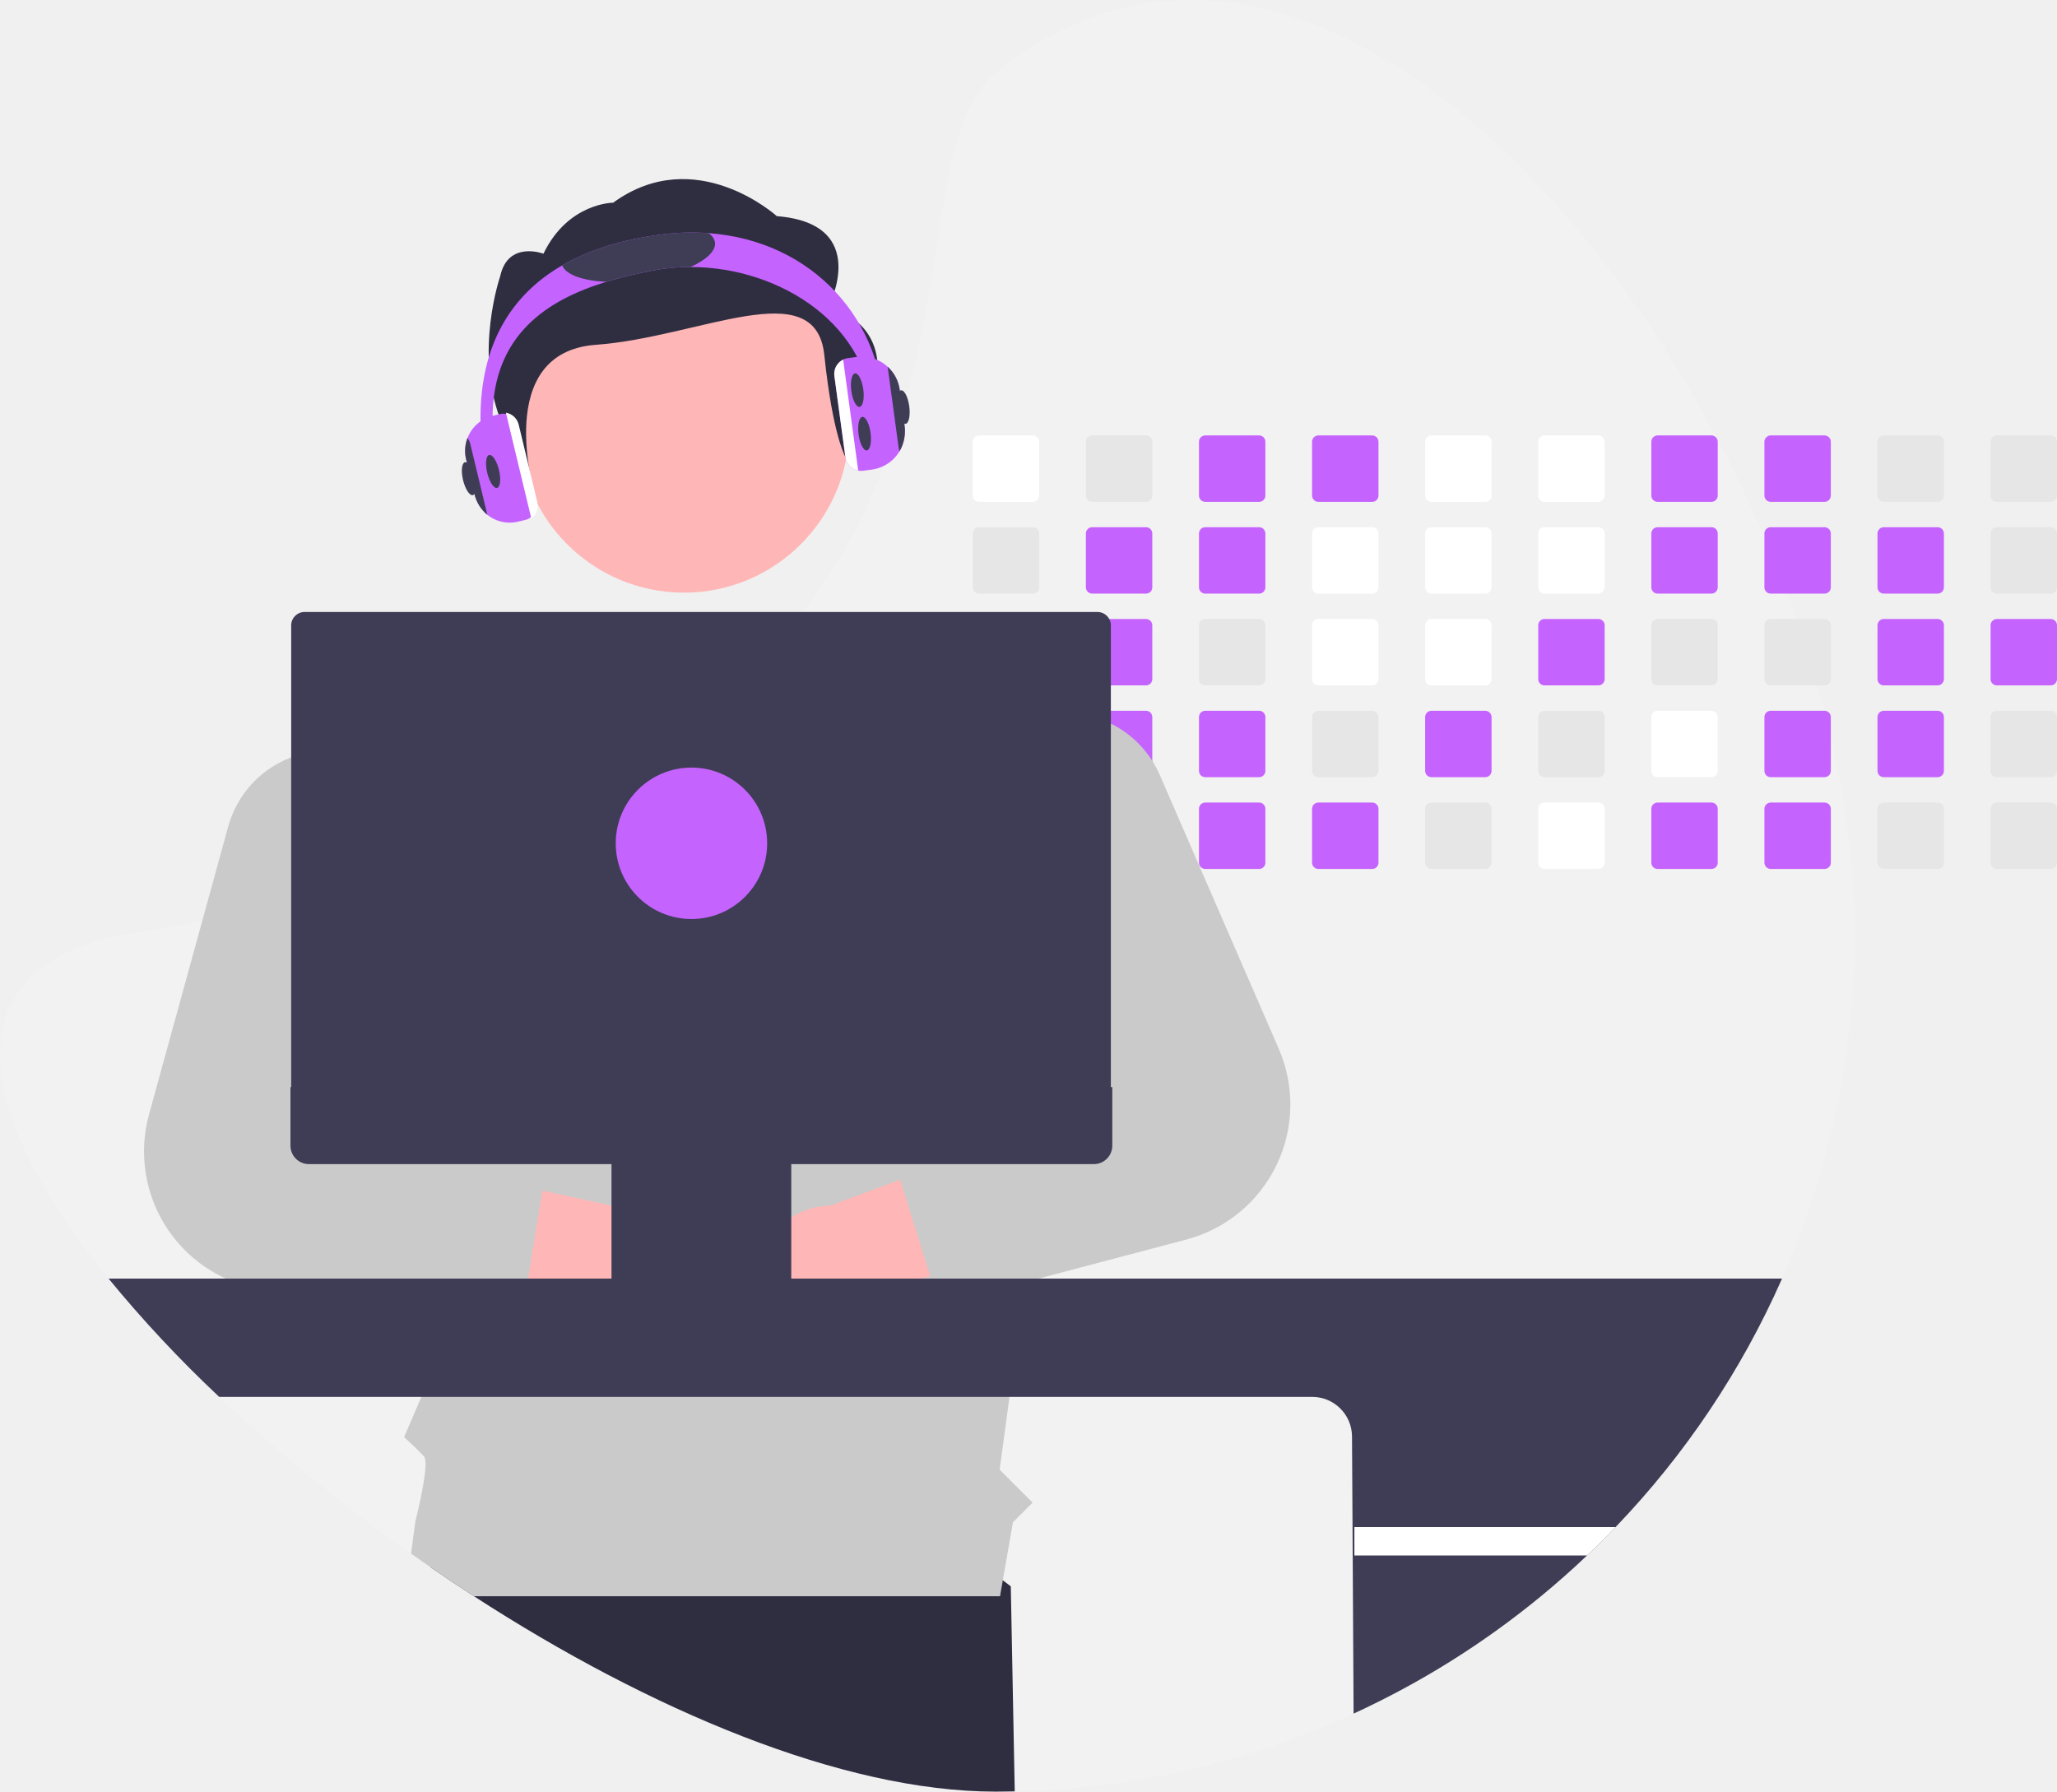
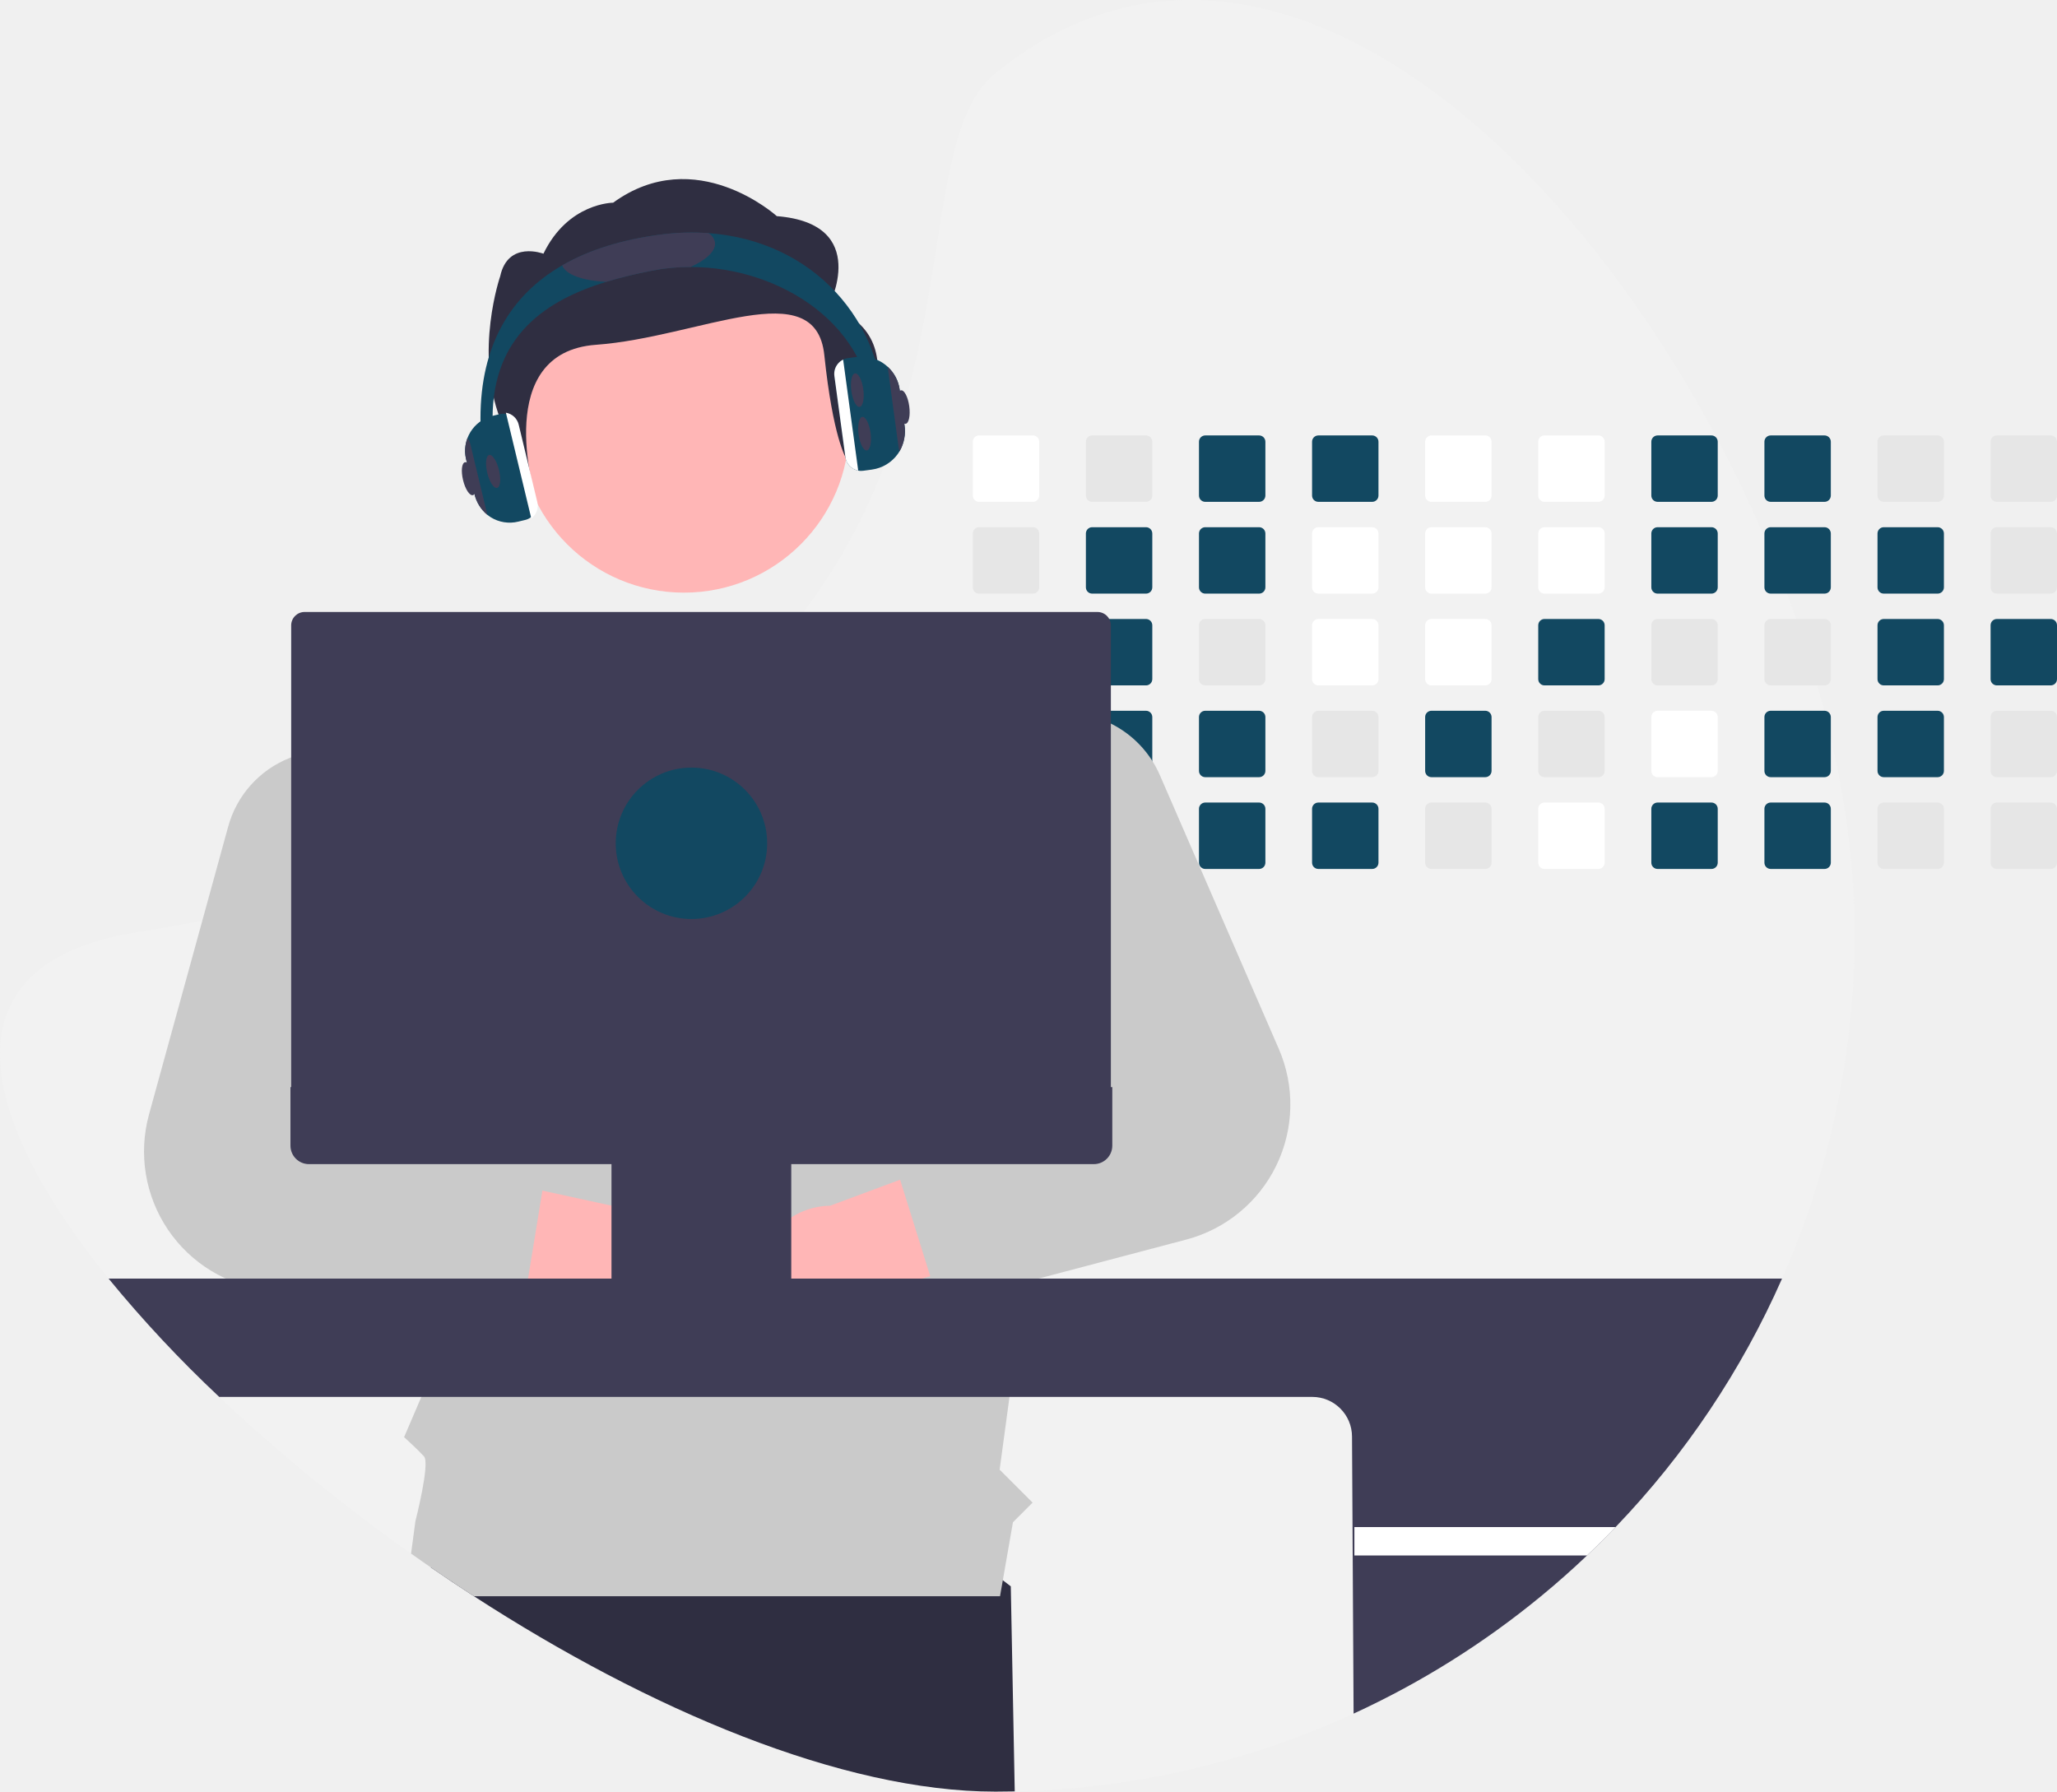
<svg xmlns="http://www.w3.org/2000/svg" id="f1b25b43-9e03-45b3-af71-047f5bd7d8f3" data-name="Layer 1" width="850.538" height="740.83" viewBox="0 0 850.538 740.83">
  <path d="M941.609,465.125a354.21,354.21,0,0,1-98.85,245.9q-5.745,6.015-11.8,11.74-9.225,8.775-19.07,16.87a353.934,353.934,0,0,1-217.58,80.69q-3.975.09-7.98.09c-63.43,0-143.21-33.88-215.61-80.78q-8.985-5.82-17.81-11.91-4.125-2.82-8.21-5.72a730.43,730.43,0,0,1-79.32-64.8,514.116,514.116,0,0,1-45.75-48.92c-55.63-68.62-67.9-130.45,11.41-143.16q14.085-2.25,27.34-4.81,19.2-3.69,36.75-7.97,23.64-5.745,44.42-12.46,6.99-2.25,13.66-4.59c65.74-23.09,109.74-53.2,139.69-85.87q7.62-8.295,14.05-16.79a236.055,236.055,0,0,0,17.83-27.12,254.898,254.898,0,0,0,18.41-41.05l.27-.78c23.83-68.74,16.58-132.5,42.87-153.84,112.38-91.23,252.29,38.69,317.96,191.9q4.965,11.58,9.34,23.3,1.965,5.235,3.79,10.49,4.8,13.695,8.71,27.46,1.5,5.25,2.86,10.49c.97,3.77,1.9,7.53,2.76,11.29C938.139,412.305,941.609,439.455,941.609,465.125Z" transform="translate(-174.731 -79.58524)" fill="#f2f2f2" />
  <path d="M594.309,820.325q-3.975.09-7.98.09c-63.43,0-143.21-33.88-215.61-80.78q-8.985-5.82-17.81-11.91l5.16-31.4,156.21-20.74,78.4,59.95Z" transform="translate(-174.731 -79.58524)" fill="#2f2e41" />
  <path d="M601.829,259.635h-22.26a2.601,2.601,0,0,0-2.6,2.6v22.27a2.593,2.593,0,0,0,2.6,2.59h22.26a2.599,2.599,0,0,0,2.6-2.59v-22.27A2.608,2.608,0,0,0,601.829,259.635Z" transform="translate(-174.731 -79.58524)" fill="#fff" />
  <path d="M601.829,297.585h-22.26a2.601,2.601,0,0,0-2.6,2.6v22.27a2.593,2.593,0,0,0,2.6,2.59h22.26a2.599,2.599,0,0,0,2.6-2.59v-22.27A2.608,2.608,0,0,0,601.829,297.585Z" transform="translate(-174.731 -79.58524)" fill="#e6e6e6" />
  <path d="M601.829,335.535h-22.26a2.601,2.601,0,0,0-2.6,2.6v22.26a2.595,2.595,0,0,0,2.6,2.6h22.26a2.601,2.601,0,0,0,2.6-2.6v-22.26A2.608,2.608,0,0,0,601.829,335.535Z" transform="translate(-174.731 -79.58524)" fill="#e6e6e6" />
  <path d="M604.389,375.625a2.617,2.617,0,0,0-2.56-2.14h-22.26a2.601,2.601,0,0,0-2.6,2.6v22.26a2.595,2.595,0,0,0,2.6,2.6h22.26a2.601,2.601,0,0,0,2.6-2.6v-22.26A2.313,2.313,0,0,0,604.389,375.625Z" transform="translate(-174.731 -79.58524)" fill="#e6e6e6" />
  <path d="M602.839,411.635a2.634,2.634,0,0,0-1.01-.2h-22.26a2.595,2.595,0,0,0-2.6,2.6v22.26a2.588,2.588,0,0,0,2.6,2.6h22.26a2.601,2.601,0,0,0,2.6-2.6v-22.26A2.616,2.616,0,0,0,602.839,411.635Z" transform="translate(-174.731 -79.58524)" fill="#e6e6e6" />
  <path d="M648.589,259.635h-22.26a2.601,2.601,0,0,0-2.6,2.6v22.27a2.593,2.593,0,0,0,2.6,2.59h22.26a2.599,2.599,0,0,0,2.6-2.59v-22.27A2.608,2.608,0,0,0,648.589,259.635Z" transform="translate(-174.731 -79.58524)" fill="#e6e6e6" />
-   <path d="M648.589,297.585h-22.26a2.601,2.601,0,0,0-2.6,2.6v22.27a2.593,2.593,0,0,0,2.6,2.59h22.26a2.599,2.599,0,0,0,2.6-2.59v-22.27A2.608,2.608,0,0,0,648.589,297.585Z" transform="translate(-174.731 -79.58524)" fill="#c563ff" />
-   <path d="M648.589,335.535h-22.26a2.601,2.601,0,0,0-2.6,2.6v22.26a2.595,2.595,0,0,0,2.6,2.6h22.26a2.601,2.601,0,0,0,2.6-2.6v-22.26A2.608,2.608,0,0,0,648.589,335.535Z" transform="translate(-174.731 -79.58524)" fill="#c563ff" />
-   <path d="M648.589,373.485h-22.26a2.593,2.593,0,0,0-2.46,1.78,2.478,2.478,0,0,0-.14.82v22.26a2.595,2.595,0,0,0,2.6,2.6h22.26a2.601,2.601,0,0,0,2.6-2.6v-22.26A2.608,2.608,0,0,0,648.589,373.485Z" transform="translate(-174.731 -79.58524)" fill="#c563ff" />
+   <path d="M648.589,297.585h-22.26a2.601,2.601,0,0,0-2.6,2.6v22.27a2.593,2.593,0,0,0,2.6,2.59h22.26a2.599,2.599,0,0,0,2.6-2.59v-22.27A2.608,2.608,0,0,0,648.589,297.585Z" transform="translate(-174.731 -79.58524)" fill="#124861" />
+   <path d="M648.589,335.535h-22.26a2.601,2.601,0,0,0-2.6,2.6v22.26a2.595,2.595,0,0,0,2.6,2.6h22.26a2.601,2.601,0,0,0,2.6-2.6v-22.26A2.608,2.608,0,0,0,648.589,335.535Z" transform="translate(-174.731 -79.58524)" fill="#124861" />
+   <path d="M648.589,373.485h-22.26a2.593,2.593,0,0,0-2.46,1.78,2.478,2.478,0,0,0-.14.82v22.26a2.595,2.595,0,0,0,2.6,2.6h22.26a2.601,2.601,0,0,0,2.6-2.6v-22.26A2.608,2.608,0,0,0,648.589,373.485Z" transform="translate(-174.731 -79.58524)" fill="#124861" />
  <path d="M648.589,411.435h-22.26a2.595,2.595,0,0,0-2.6,2.6v22.26a2.595,2.595,0,0,0,2.6,2.6h22.26a2.601,2.601,0,0,0,2.6-2.6v-22.26A2.601,2.601,0,0,0,648.589,411.435Z" transform="translate(-174.731 -79.58524)" fill="#e6e6e6" />
-   <path d="M695.349,259.635h-22.26a2.601,2.601,0,0,0-2.6,2.6v22.27a2.593,2.593,0,0,0,2.6,2.59h22.26a2.599,2.599,0,0,0,2.6-2.59v-22.27A2.608,2.608,0,0,0,695.349,259.635Z" transform="translate(-174.731 -79.58524)" fill="#c563ff" />
-   <path d="M695.349,297.585h-22.26a2.601,2.601,0,0,0-2.6,2.6v22.27a2.593,2.593,0,0,0,2.6,2.59h22.26a2.599,2.599,0,0,0,2.6-2.59v-22.27A2.608,2.608,0,0,0,695.349,297.585Z" transform="translate(-174.731 -79.58524)" fill="#c563ff" />
+   <path d="M695.349,259.635h-22.26a2.601,2.601,0,0,0-2.6,2.6v22.27a2.593,2.593,0,0,0,2.6,2.59h22.26a2.599,2.599,0,0,0,2.6-2.59v-22.27A2.608,2.608,0,0,0,695.349,259.635Z" transform="translate(-174.731 -79.58524)" fill="#124861" />
+   <path d="M695.349,297.585h-22.26a2.601,2.601,0,0,0-2.6,2.6v22.27a2.593,2.593,0,0,0,2.6,2.59h22.26a2.599,2.599,0,0,0,2.6-2.59v-22.27A2.608,2.608,0,0,0,695.349,297.585Z" transform="translate(-174.731 -79.58524)" fill="#124861" />
  <path d="M695.349,335.535h-22.26a2.601,2.601,0,0,0-2.6,2.6v22.26a2.595,2.595,0,0,0,2.6,2.6h22.26a2.601,2.601,0,0,0,2.6-2.6v-22.26A2.608,2.608,0,0,0,695.349,335.535Z" transform="translate(-174.731 -79.58524)" fill="#e6e6e6" />
-   <path d="M695.349,373.485h-22.26a2.601,2.601,0,0,0-2.6,2.6v22.26a2.595,2.595,0,0,0,2.6,2.6h22.26a2.601,2.601,0,0,0,2.6-2.6v-22.26A2.608,2.608,0,0,0,695.349,373.485Z" transform="translate(-174.731 -79.58524)" fill="#c563ff" />
-   <path d="M695.349,411.435h-22.26a2.595,2.595,0,0,0-2.6,2.6v22.26a2.595,2.595,0,0,0,2.6,2.6h22.26a2.601,2.601,0,0,0,2.6-2.6v-22.26A2.601,2.601,0,0,0,695.349,411.435Z" transform="translate(-174.731 -79.58524)" fill="#c563ff" />
-   <path d="M742.109,259.635h-22.26a2.601,2.601,0,0,0-2.6,2.6v22.27a2.593,2.593,0,0,0,2.6,2.59h22.26a2.599,2.599,0,0,0,2.6-2.59v-22.27A2.608,2.608,0,0,0,742.109,259.635Z" transform="translate(-174.731 -79.58524)" fill="#c563ff" />
+   <path d="M695.349,373.485h-22.26a2.601,2.601,0,0,0-2.6,2.6v22.26a2.595,2.595,0,0,0,2.6,2.6h22.26a2.601,2.601,0,0,0,2.6-2.6v-22.26A2.608,2.608,0,0,0,695.349,373.485Z" transform="translate(-174.731 -79.58524)" fill="#124861" />
+   <path d="M695.349,411.435h-22.26a2.595,2.595,0,0,0-2.6,2.6v22.26a2.595,2.595,0,0,0,2.6,2.6h22.26a2.601,2.601,0,0,0,2.6-2.6v-22.26A2.601,2.601,0,0,0,695.349,411.435Z" transform="translate(-174.731 -79.58524)" fill="#124861" />
+   <path d="M742.109,259.635h-22.26a2.601,2.601,0,0,0-2.6,2.6v22.27a2.593,2.593,0,0,0,2.6,2.59h22.26a2.599,2.599,0,0,0,2.6-2.59v-22.27A2.608,2.608,0,0,0,742.109,259.635Z" transform="translate(-174.731 -79.58524)" fill="#124861" />
  <path d="M742.109,297.585h-22.26a2.601,2.601,0,0,0-2.6,2.6v22.27a2.593,2.593,0,0,0,2.6,2.59h22.26a2.599,2.599,0,0,0,2.6-2.59v-22.27A2.608,2.608,0,0,0,742.109,297.585Z" transform="translate(-174.731 -79.58524)" fill="#fff" />
  <path d="M742.109,335.535h-22.26a2.601,2.601,0,0,0-2.6,2.6v22.26a2.595,2.595,0,0,0,2.6,2.6h22.26a2.601,2.601,0,0,0,2.6-2.6v-22.26A2.608,2.608,0,0,0,742.109,335.535Z" transform="translate(-174.731 -79.58524)" fill="#fff" />
  <path d="M742.109,373.485h-22.26a2.601,2.601,0,0,0-2.6,2.6v22.26a2.595,2.595,0,0,0,2.6,2.6h22.26a2.601,2.601,0,0,0,2.6-2.6v-22.26A2.608,2.608,0,0,0,742.109,373.485Z" transform="translate(-174.731 -79.58524)" fill="#e6e6e6" />
-   <path d="M742.109,411.435h-22.26a2.595,2.595,0,0,0-2.6,2.6v22.26a2.595,2.595,0,0,0,2.6,2.6h22.26a2.601,2.601,0,0,0,2.6-2.6v-22.26A2.601,2.601,0,0,0,742.109,411.435Z" transform="translate(-174.731 -79.58524)" fill="#c563ff" />
+   <path d="M742.109,411.435h-22.26a2.595,2.595,0,0,0-2.6,2.6v22.26a2.595,2.595,0,0,0,2.6,2.6h22.26a2.601,2.601,0,0,0,2.6-2.6v-22.26A2.601,2.601,0,0,0,742.109,411.435Z" transform="translate(-174.731 -79.58524)" fill="#124861" />
  <path d="M788.869,259.635h-22.27a2.599,2.599,0,0,0-2.59,2.6v22.27a2.591,2.591,0,0,0,2.59,2.59h22.27a2.599,2.599,0,0,0,2.6-2.59v-22.27A2.608,2.608,0,0,0,788.869,259.635Z" transform="translate(-174.731 -79.58524)" fill="#fff" />
  <path d="M788.869,297.585h-22.27a2.599,2.599,0,0,0-2.59,2.6v22.27a2.59,2.59,0,0,0,2.59,2.59h22.27a2.599,2.599,0,0,0,2.6-2.59v-22.27A2.608,2.608,0,0,0,788.869,297.585Z" transform="translate(-174.731 -79.58524)" fill="#fff" />
  <path d="M788.869,335.535h-22.27a2.599,2.599,0,0,0-2.59,2.6v22.26a2.593,2.593,0,0,0,2.59,2.6h22.27a2.601,2.601,0,0,0,2.6-2.6v-22.26A2.608,2.608,0,0,0,788.869,335.535Z" transform="translate(-174.731 -79.58524)" fill="#fff" />
-   <path d="M788.869,373.485h-22.27a2.599,2.599,0,0,0-2.59,2.6v22.26a2.593,2.593,0,0,0,2.59,2.6h22.27a2.601,2.601,0,0,0,2.6-2.6v-22.26A2.608,2.608,0,0,0,788.869,373.485Z" transform="translate(-174.731 -79.58524)" fill="#c563ff" />
+   <path d="M788.869,373.485h-22.27a2.599,2.599,0,0,0-2.59,2.6v22.26a2.593,2.593,0,0,0,2.59,2.6h22.27a2.601,2.601,0,0,0,2.6-2.6v-22.26A2.608,2.608,0,0,0,788.869,373.485Z" transform="translate(-174.731 -79.58524)" fill="#124861" />
  <path d="M788.869,411.435h-22.27a2.593,2.593,0,0,0-2.59,2.6v22.26a2.593,2.593,0,0,0,2.59,2.6h22.27a2.601,2.601,0,0,0,2.6-2.6v-22.26A2.601,2.601,0,0,0,788.869,411.435Z" transform="translate(-174.731 -79.58524)" fill="#e6e6e6" />
  <path d="M835.629,259.635h-22.27a2.599,2.599,0,0,0-2.59,2.6v22.27a2.591,2.591,0,0,0,2.59,2.59h22.27a2.599,2.599,0,0,0,2.6-2.59v-22.27A2.608,2.608,0,0,0,835.629,259.635Z" transform="translate(-174.731 -79.58524)" fill="#fff" />
  <path d="M835.629,297.585h-22.27a2.599,2.599,0,0,0-2.59,2.6v22.27a2.59,2.59,0,0,0,2.59,2.59h22.27a2.599,2.599,0,0,0,2.6-2.59v-22.27A2.608,2.608,0,0,0,835.629,297.585Z" transform="translate(-174.731 -79.58524)" fill="#fff" />
-   <path d="M835.629,335.535h-22.27a2.599,2.599,0,0,0-2.59,2.6v22.26a2.593,2.593,0,0,0,2.59,2.6h22.27a2.601,2.601,0,0,0,2.6-2.6v-22.26A2.608,2.608,0,0,0,835.629,335.535Z" transform="translate(-174.731 -79.58524)" fill="#c563ff" />
+   <path d="M835.629,335.535h-22.27a2.599,2.599,0,0,0-2.59,2.6v22.26a2.593,2.593,0,0,0,2.59,2.6h22.27a2.601,2.601,0,0,0,2.6-2.6v-22.26A2.608,2.608,0,0,0,835.629,335.535Z" transform="translate(-174.731 -79.58524)" fill="#124861" />
  <path d="M835.629,373.485h-22.27a2.599,2.599,0,0,0-2.59,2.6v22.26a2.593,2.593,0,0,0,2.59,2.6h22.27a2.601,2.601,0,0,0,2.6-2.6v-22.26A2.608,2.608,0,0,0,835.629,373.485Z" transform="translate(-174.731 -79.58524)" fill="#e6e6e6" />
  <path d="M835.629,411.435h-22.27a2.593,2.593,0,0,0-2.59,2.6v22.26a2.593,2.593,0,0,0,2.59,2.6h22.27a2.601,2.601,0,0,0,2.6-2.6v-22.26A2.601,2.601,0,0,0,835.629,411.435Z" transform="translate(-174.731 -79.58524)" fill="#fff" />
-   <path d="M882.389,259.635h-22.27a2.599,2.599,0,0,0-2.59,2.6v22.27a2.591,2.591,0,0,0,2.59,2.59h22.27a2.599,2.599,0,0,0,2.6-2.59v-22.27A2.608,2.608,0,0,0,882.389,259.635Z" transform="translate(-174.731 -79.58524)" fill="#c563ff" />
-   <path d="M882.389,297.585h-22.27a2.599,2.599,0,0,0-2.59,2.6v22.27a2.59,2.59,0,0,0,2.59,2.59h22.27a2.599,2.599,0,0,0,2.6-2.59v-22.27A2.608,2.608,0,0,0,882.389,297.585Z" transform="translate(-174.731 -79.58524)" fill="#c563ff" />
+   <path d="M882.389,259.635h-22.27a2.599,2.599,0,0,0-2.59,2.6v22.27a2.591,2.591,0,0,0,2.59,2.59h22.27a2.599,2.599,0,0,0,2.6-2.59v-22.27A2.608,2.608,0,0,0,882.389,259.635Z" transform="translate(-174.731 -79.58524)" fill="#124861" />
+   <path d="M882.389,297.585h-22.27a2.599,2.599,0,0,0-2.59,2.6v22.27a2.59,2.59,0,0,0,2.59,2.59h22.27a2.599,2.599,0,0,0,2.6-2.59v-22.27A2.608,2.608,0,0,0,882.389,297.585Z" transform="translate(-174.731 -79.58524)" fill="#124861" />
  <path d="M882.389,335.535h-22.27a2.599,2.599,0,0,0-2.59,2.6v22.26a2.593,2.593,0,0,0,2.59,2.6h22.27a2.601,2.601,0,0,0,2.6-2.6v-22.26A2.608,2.608,0,0,0,882.389,335.535Z" transform="translate(-174.731 -79.58524)" fill="#e6e6e6" />
  <path d="M882.389,373.485h-22.27a2.599,2.599,0,0,0-2.59,2.6v22.26a2.593,2.593,0,0,0,2.59,2.6h22.27a2.601,2.601,0,0,0,2.6-2.6v-22.26A2.608,2.608,0,0,0,882.389,373.485Z" transform="translate(-174.731 -79.58524)" fill="#fff" />
-   <path d="M882.389,411.435h-22.27a2.593,2.593,0,0,0-2.59,2.6v22.26a2.593,2.593,0,0,0,2.59,2.6h22.27a2.601,2.601,0,0,0,2.6-2.6v-22.26A2.601,2.601,0,0,0,882.389,411.435Z" transform="translate(-174.731 -79.58524)" fill="#c563ff" />
-   <path d="M929.149,259.635h-22.27a2.599,2.599,0,0,0-2.59,2.6v22.27a2.591,2.591,0,0,0,2.59,2.59h22.27a2.599,2.599,0,0,0,2.6-2.59v-22.27A2.608,2.608,0,0,0,929.149,259.635Z" transform="translate(-174.731 -79.58524)" fill="#c563ff" />
-   <path d="M929.149,297.585h-22.27a2.599,2.599,0,0,0-2.59,2.6v22.27a2.59,2.59,0,0,0,2.59,2.59h22.27a2.599,2.599,0,0,0,2.6-2.59v-22.27A2.608,2.608,0,0,0,929.149,297.585Z" transform="translate(-174.731 -79.58524)" fill="#c563ff" />
+   <path d="M882.389,411.435h-22.27a2.593,2.593,0,0,0-2.59,2.6v22.26a2.593,2.593,0,0,0,2.59,2.6h22.27a2.601,2.601,0,0,0,2.6-2.6v-22.26A2.601,2.601,0,0,0,882.389,411.435Z" transform="translate(-174.731 -79.58524)" fill="#124861" />
+   <path d="M929.149,259.635h-22.27a2.599,2.599,0,0,0-2.59,2.6v22.27a2.591,2.591,0,0,0,2.59,2.59h22.27a2.599,2.599,0,0,0,2.6-2.59v-22.27A2.608,2.608,0,0,0,929.149,259.635Z" transform="translate(-174.731 -79.58524)" fill="#124861" />
+   <path d="M929.149,297.585h-22.27a2.599,2.599,0,0,0-2.59,2.6v22.27a2.59,2.59,0,0,0,2.59,2.59h22.27a2.599,2.599,0,0,0,2.6-2.59v-22.27A2.608,2.608,0,0,0,929.149,297.585Z" transform="translate(-174.731 -79.58524)" fill="#124861" />
  <path d="M929.149,335.535h-22.27a2.599,2.599,0,0,0-2.59,2.6v22.26a2.593,2.593,0,0,0,2.59,2.6h22.27a2.601,2.601,0,0,0,2.6-2.6v-22.26A2.608,2.608,0,0,0,929.149,335.535Z" transform="translate(-174.731 -79.58524)" fill="#e6e6e6" />
-   <path d="M929.149,373.485h-22.27a2.599,2.599,0,0,0-2.59,2.6v22.26a2.593,2.593,0,0,0,2.59,2.6h22.27a2.601,2.601,0,0,0,2.6-2.6v-22.26A2.608,2.608,0,0,0,929.149,373.485Z" transform="translate(-174.731 -79.58524)" fill="#c563ff" />
-   <path d="M929.149,411.435h-22.27a2.593,2.593,0,0,0-2.59,2.6v22.26a2.593,2.593,0,0,0,2.59,2.6h22.27a2.601,2.601,0,0,0,2.6-2.6v-22.26A2.601,2.601,0,0,0,929.149,411.435Z" transform="translate(-174.731 -79.58524)" fill="#c563ff" />
+   <path d="M929.149,373.485h-22.27a2.599,2.599,0,0,0-2.59,2.6v22.26a2.593,2.593,0,0,0,2.59,2.6h22.27a2.601,2.601,0,0,0,2.6-2.6v-22.26A2.608,2.608,0,0,0,929.149,373.485Z" transform="translate(-174.731 -79.58524)" fill="#124861" />
+   <path d="M929.149,411.435h-22.27a2.593,2.593,0,0,0-2.59,2.6v22.26a2.593,2.593,0,0,0,2.59,2.6h22.27a2.601,2.601,0,0,0,2.6-2.6v-22.26A2.601,2.601,0,0,0,929.149,411.435Z" transform="translate(-174.731 -79.58524)" fill="#124861" />
  <path d="M975.909,259.635h-22.27a2.599,2.599,0,0,0-2.59,2.6v22.27a2.591,2.591,0,0,0,2.59,2.59h22.27a2.599,2.599,0,0,0,2.6-2.59v-22.27A2.608,2.608,0,0,0,975.909,259.635Z" transform="translate(-174.731 -79.58524)" fill="#e6e6e6" />
-   <path d="M975.909,297.585h-22.27a2.599,2.599,0,0,0-2.59,2.6v22.27a2.59,2.59,0,0,0,2.59,2.59h22.27a2.599,2.599,0,0,0,2.6-2.59v-22.27A2.608,2.608,0,0,0,975.909,297.585Z" transform="translate(-174.731 -79.58524)" fill="#c563ff" />
-   <path d="M975.909,335.535h-22.27a2.599,2.599,0,0,0-2.59,2.6v22.26a2.593,2.593,0,0,0,2.59,2.6h22.27a2.601,2.601,0,0,0,2.6-2.6v-22.26A2.608,2.608,0,0,0,975.909,335.535Z" transform="translate(-174.731 -79.58524)" fill="#c563ff" />
-   <path d="M975.909,373.485h-22.27a2.599,2.599,0,0,0-2.59,2.6v22.26a2.593,2.593,0,0,0,2.59,2.6h22.27a2.601,2.601,0,0,0,2.6-2.6v-22.26A2.608,2.608,0,0,0,975.909,373.485Z" transform="translate(-174.731 -79.58524)" fill="#c563ff" />
+   <path d="M975.909,297.585h-22.27a2.599,2.599,0,0,0-2.59,2.6v22.27a2.59,2.59,0,0,0,2.59,2.59h22.27a2.599,2.599,0,0,0,2.6-2.59v-22.27A2.608,2.608,0,0,0,975.909,297.585Z" transform="translate(-174.731 -79.58524)" fill="#124861" />
+   <path d="M975.909,335.535h-22.27a2.599,2.599,0,0,0-2.59,2.6v22.26a2.593,2.593,0,0,0,2.59,2.6h22.27a2.601,2.601,0,0,0,2.6-2.6v-22.26A2.608,2.608,0,0,0,975.909,335.535Z" transform="translate(-174.731 -79.58524)" fill="#124861" />
+   <path d="M975.909,373.485h-22.27a2.599,2.599,0,0,0-2.59,2.6v22.26a2.593,2.593,0,0,0,2.59,2.6h22.27a2.601,2.601,0,0,0,2.6-2.6v-22.26A2.608,2.608,0,0,0,975.909,373.485Z" transform="translate(-174.731 -79.58524)" fill="#124861" />
  <path d="M975.909,411.435h-22.27a2.593,2.593,0,0,0-2.59,2.6v22.26a2.593,2.593,0,0,0,2.59,2.6h22.27a2.601,2.601,0,0,0,2.6-2.6v-22.26A2.601,2.601,0,0,0,975.909,411.435Z" transform="translate(-174.731 -79.58524)" fill="#e6e6e6" />
  <path d="M1022.669,259.635h-22.27a2.599,2.599,0,0,0-2.59,2.6v22.27a2.591,2.591,0,0,0,2.59,2.59h22.27a2.599,2.599,0,0,0,2.6-2.59v-22.27A2.608,2.608,0,0,0,1022.669,259.635Z" transform="translate(-174.731 -79.58524)" fill="#e6e6e6" />
  <path d="M1022.669,297.585h-22.27a2.599,2.599,0,0,0-2.59,2.6v22.27a2.591,2.591,0,0,0,2.59,2.59h22.27a2.599,2.599,0,0,0,2.6-2.59v-22.27A2.608,2.608,0,0,0,1022.669,297.585Z" transform="translate(-174.731 -79.58524)" fill="#e6e6e6" />
-   <path d="M1022.669,335.535h-22.27a2.599,2.599,0,0,0-2.59,2.6v22.26a2.593,2.593,0,0,0,2.59,2.6h22.27a2.601,2.601,0,0,0,2.6-2.6v-22.26A2.608,2.608,0,0,0,1022.669,335.535Z" transform="translate(-174.731 -79.58524)" fill="#c563ff" />
+   <path d="M1022.669,335.535h-22.27a2.599,2.599,0,0,0-2.59,2.6v22.26a2.593,2.593,0,0,0,2.59,2.6h22.27a2.601,2.601,0,0,0,2.6-2.6v-22.26A2.608,2.608,0,0,0,1022.669,335.535Z" transform="translate(-174.731 -79.58524)" fill="#124861" />
  <path d="M1022.669,373.485h-22.27a2.599,2.599,0,0,0-2.59,2.6v22.26a2.593,2.593,0,0,0,2.59,2.6h22.27a2.601,2.601,0,0,0,2.6-2.6v-22.26A2.608,2.608,0,0,0,1022.669,373.485Z" transform="translate(-174.731 -79.58524)" fill="#e6e6e6" />
  <path d="M1022.669,411.435h-22.27a2.593,2.593,0,0,0-2.59,2.6v22.26a2.593,2.593,0,0,0,2.59,2.6h22.27a2.601,2.601,0,0,0,2.6-2.6v-22.26A2.601,2.601,0,0,0,1022.669,411.435Z" transform="translate(-174.731 -79.58524)" fill="#e6e6e6" />
  <polygon points="336.095 660.051 335.475 660.051 336.005 659.981 336.095 660.051" fill="#2f2e41" />
  <circle id="b6132315-04e2-4cdb-a713-107c9cd58b0b" data-name="ab6171fa-7d69-4734-b81c-8dff60f9761b" cx="282.814" cy="176.733" r="68.322" fill="#ffb6b6" />
  <path id="f4304bdd-ba2d-4fff-b404-410205410c5d" data-name="bf427902-b9bf-4946-b5d7-5c1c7e04535e" d="M517.377,206.226s17.869-34.161-21.444-37.266c0,0-33.515-30.402-67.676-5.558,0,0-18.633,0-28.823,21.086,0,0-14.655-5.558-17.876,9.317,0,0-10.723,31.055,0,59.005,10.723,27.95,14.285,31.055,14.285,31.055s-17.621-58.598,25.27-61.704,90.887-29.909,94.461,4.251,8.953,42.578,8.953,42.578S558.479,220.201,517.377,206.226Z" transform="translate(-174.731 -79.58524)" fill="#2f2e41" />
  <path d="M634.279,424.695l-.22,1.16-2.47,13.04-17.07,90.2-1.01,5.31-2.12,11.23-2.9,15.32-6.43,33.95-1.84,9.73-.69,3.65-.24,1.28-1.91,10.07-.58,3.04-4.66,34.53-4.07,30.09,13.62,13.62-8.12,8.12-5.33,30.53.01.07H370.719q-13.2-8.55-26.02-17.63l1.79-13.4s6.16-23.93,3.57-26.79c-2.58-2.86-8.24-7.97-8.24-7.97l7.13-16.64.99-2.31-1.66-34.43-.04-.83-.55-11.35-.07-1.46-.11-2.19-2.11-43.68-.04-.72-.64-13.24-.6-12.59-.26-5.31-2.57-53.13-1.74-36.08-1.52-31.41,6.11-2.07,65.35-22.21,27.07-35.19,56.34.42,27.58.21,46.02,42.68,10.47,5,.08.04,7.51,3.59,19.04,9.09,20.13,9.62,10.33,4.93Z" transform="translate(-174.731 -79.58524)" fill="#cacaca" />
  <path d="M443.84,637.136a30.286,30.286,0,0,1-40.664-22.43L296.617,599.588l37.043-41.902,95.511,20.78a30.45,30.45,0,0,1,14.669,58.67Z" transform="translate(-174.731 -79.58524)" fill="#ffb6b6" />
  <path d="M396.329,560.955a13.522,13.522,0,0,0-7.89-4.87l-43.72-9.09-4.49-.93a18.933,18.933,0,0,1-12.53-9.07,19.161,19.161,0,0,1-2.45-7.9,18.895,18.895,0,0,1,.89-7.48l15.15-45.65,9.83-29.62a41.792,41.792,0,0,0,2.09-11.05,43.349,43.349,0,0,0-9.07-28.89,42.693,42.693,0,0,0-49.01-13.64c-.25.09-.51.19-.76.29a42.583,42.583,0,0,0-25.31,28.41l-10.68,38.85-22.03,80.09a57.766,57.766,0,0,0,48.96,72.68l62.97,7.38,29.14,3.42a13.497,13.497,0,0,0,14.84-10.73,4.895,4.895,0,0,0,.11-.55l.7-4.32,5.93-36.38.06-.37A13.475,13.475,0,0,0,396.329,560.955Z" transform="translate(-174.731 -79.58524)" fill="#cacaca" />
  <path d="M511.714,638.302a30.286,30.286,0,0,0,37.094-27.94l103.362-29.994L609.588,544.109l-91.626,34.041a30.45,30.45,0,0,0-6.249,60.152Z" transform="translate(-174.731 -79.58524)" fill="#ffb6b6" />
  <path d="M703.489,513.275,654.329,400.135a42.819,42.819,0,0,0-20.27-21.35,43.356,43.356,0,0,0-8.78-3.2c-.47-.12-.94-.23-1.41-.32a42.132,42.132,0,0,0-19.48.36,42.814,42.814,0,0,0-27.34,21.73,1.004,1.004,0,0,0-.08.14,43.1,43.1,0,0,0-.37,38.85l.61,1.22,34.74,69.77a18.9,18.9,0,0,1-10.5,26.19l-2.44.88-43.88,15.85a13.497,13.497,0,0,0-8.33,16.79l.11.35,12.3,39.36c.06.18.12.36.19.54a7.054,7.054,0,0,0,.4.99,13.482,13.482,0,0,0,15.81,7.53l23.68-6.25,4.83-1.28,61.15-16.15a57.76,57.76,0,0,0,38.22-78.86Z" transform="translate(-174.731 -79.58524)" fill="#cacaca" />
  <path d="M219.629,608.285a514.116,514.116,0,0,0,45.75,48.92h451.97a16.446,16.446,0,0,1,16.42,16.43l.65,114.53a355.43,355.43,0,0,0,77.47-48.53q9.84-8.085,19.07-16.87,6.045-5.73,11.8-11.74a355.629,355.629,0,0,0,68.82-102.74Z" transform="translate(-174.731 -79.58524)" fill="#3f3d56" />
  <path d="M842.759,711.025q-5.745,6.015-11.8,11.74H734.749v-11.74Z" transform="translate(-174.731 -79.58524)" fill="#fff" />
  <path d="M633.379,335.535a5.538,5.538,0,0,0-4.87-2.9H300.669a5.555,5.555,0,0,0-5.54,5.55v196.22H634.059V338.185A5.385,5.385,0,0,0,633.379,335.535Z" transform="translate(-174.731 -79.58524)" fill="#3f3d56" />
  <path d="M294.832,529.092V553.306a7.644,7.644,0,0,0,7.644,7.644H427.573v47.787h-1.662a.993.993,0,0,0-.993.993v3.324a.993.993,0,0,0,.993.993h77.658a.993.993,0,0,0,.993-.993v-3.324a.993.993,0,0,0-.993-.993h-1.662V560.95H627.004a7.644,7.644,0,0,0,7.644-7.644V529.092Z" transform="translate(-174.731 -79.58524)" fill="#3f3d56" />
-   <circle cx="285.903" cy="348.704" r="31.306" fill="#c563ff" />
-   <path d="M540.399,252.585h-5c0-37.8-37.41-62.57-75.15-62.59a82.382,82.382,0,0,0-16.35,1.59c-6.06,1.21-12.35,2.66-18.53,4.55-24.37,7.47-46.97,21.91-46.97,56.45a78.591,78.591,0,0,0,2.54,19.88l-4.84,1.26a83.876,83.876,0,0,1-2.7-21.14c0-30.18,12.39-50.91,33.79-63.27,11.25-6.5,24.98-10.69,40.71-12.73a97.131,97.131,0,0,1,19.75-.6C511.049,179.105,540.399,212.385,540.399,252.585Z" transform="translate(-174.731 -79.58524)" fill="#c563ff" />
-   <path d="M548.729,255.355l-1.97-14.56a15.71,15.71,0,0,0-5-9.56,15.816,15.816,0,0,0-13.25-4l-3.13.43a6.524,6.524,0,0,0-4.35,2.53,6.548,6.548,0,0,0-1.29,4.87l4.55,33.54a6.577,6.577,0,0,0,5.3,5.57,6.154,6.154,0,0,0,1.22.12,6.499,6.499,0,0,0,.88-.06l3.5-.47a15.791,15.791,0,0,0,10.74-6.43c.27-.38.53-.77.77-1.17A16.748,16.748,0,0,0,548.729,255.355Z" transform="translate(-174.731 -79.58524)" fill="#c563ff" />
+   <circle cx="285.903" cy="348.704" r="31.306" fill="#124861" />
+   <path d="M540.399,252.585h-5c0-37.8-37.41-62.57-75.15-62.59a82.382,82.382,0,0,0-16.35,1.59c-6.06,1.21-12.35,2.66-18.53,4.55-24.37,7.47-46.97,21.91-46.97,56.45a78.591,78.591,0,0,0,2.54,19.88l-4.84,1.26a83.876,83.876,0,0,1-2.7-21.14c0-30.18,12.39-50.91,33.79-63.27,11.25-6.5,24.98-10.69,40.71-12.73a97.131,97.131,0,0,1,19.75-.6C511.049,179.105,540.399,212.385,540.399,252.585Z" transform="translate(-174.731 -79.58524)" fill="#124861" />
+   <path d="M548.729,255.355l-1.97-14.56a15.71,15.71,0,0,0-5-9.56,15.816,15.816,0,0,0-13.25-4l-3.13.43a6.524,6.524,0,0,0-4.35,2.53,6.548,6.548,0,0,0-1.29,4.87l4.55,33.54a6.577,6.577,0,0,0,5.3,5.57,6.154,6.154,0,0,0,1.22.12,6.499,6.499,0,0,0,.88-.06l3.5-.47a15.791,15.791,0,0,0,10.74-6.43c.27-.38.53-.77.77-1.17A16.748,16.748,0,0,0,548.729,255.355Z" transform="translate(-174.731 -79.58524)" fill="#124861" />
  <path d="M523.359,228.275a6.432,6.432,0,0,0-2.33,1.92,6.548,6.548,0,0,0-1.29,4.87l4.55,33.54a6.577,6.577,0,0,0,5.3,5.57Z" transform="translate(-174.731 -79.58524)" fill="#fff" />
  <path d="M548.729,255.355l-1.97-14.56a15.71,15.71,0,0,0-5-9.56l4.53,33.37a6.176,6.176,0,0,0,.41,1.56A16.748,16.748,0,0,0,548.729,255.355Z" transform="translate(-174.731 -79.58524)" fill="#3f3d56" />
  <ellipse cx="532.218" cy="258.909" rx="2.5" ry="7" transform="translate(-204.7047 -5.69071) rotate(-7.72549)" fill="#3f3d56" />
  <ellipse cx="529.218" cy="240.909" rx="2.5" ry="7" transform="translate(-202.3122 -6.25736) rotate(-7.72549)" fill="#3f3d56" />
  <ellipse cx="548.218" cy="247.909" rx="2.5" ry="7" transform="translate(-203.0808 -3.63971) rotate(-7.72549)" fill="#3f3d56" />
  <path d="M460.249,189.995a82.382,82.382,0,0,0-16.35,1.59c-6.06,1.21-12.35,2.66-18.53,4.55-9.65-.47-16.75-2.97-18.18-6.82,11.25-6.5,24.98-10.69,40.71-12.73a97.131,97.131,0,0,1,19.75-.6,5.727,5.727,0,0,1,2.72,3.82C470.839,183.285,466.869,186.985,460.249,189.995Z" transform="translate(-174.731 -79.58524)" fill="#3f3d56" />
-   <path d="M396.409,287.285l-7.7-32.01a6.024,6.024,0,0,0-4.88-4.55,6.733,6.733,0,0,0-1-.08,6.026,6.026,0,0,0-1.4.17l-2.98.72a14.904,14.904,0,0,0-10.99,17.96l3.45,14.36a15.845,15.845,0,0,0,5.34,8.62,14.045,14.045,0,0,0,1.36.97,14.809,14.809,0,0,0,11.37,1.84l2.97-.72a5.84,5.84,0,0,0,2.17-1.01A5.993,5.993,0,0,0,396.409,287.285Z" transform="translate(-174.731 -79.58524)" fill="#c563ff" />
+   <path d="M396.409,287.285l-7.7-32.01a6.024,6.024,0,0,0-4.88-4.55,6.733,6.733,0,0,0-1-.08,6.026,6.026,0,0,0-1.4.17l-2.98.72a14.904,14.904,0,0,0-10.99,17.96l3.45,14.36a15.845,15.845,0,0,0,5.34,8.62,14.045,14.045,0,0,0,1.36.97,14.809,14.809,0,0,0,11.37,1.84l2.97-.72a5.84,5.84,0,0,0,2.17-1.01A5.993,5.993,0,0,0,396.409,287.285Z" transform="translate(-174.731 -79.58524)" fill="#124861" />
  <ellipse cx="378.629" cy="274.523" rx="2.5" ry="7" transform="translate(-228.4506 16.61926) rotate(-13.53051)" fill="#3f3d56" />
  <ellipse cx="368.629" cy="277.523" rx="2.5" ry="7" transform="translate(-229.4301 14.36289) rotate(-13.53051)" fill="#3f3d56" />
  <path d="M396.899,287.165l-7.7-32.01a6.532,6.532,0,0,0-5.29-4.92l10.51,43.72A6.511,6.511,0,0,0,396.899,287.165Z" transform="translate(-174.731 -79.58524)" fill="#fff" />
  <path d="M369.199,263.155a6.476,6.476,0,0,0-1.17-2.45,14.725,14.725,0,0,0-.57,8.79l3.45,14.36a15.845,15.845,0,0,0,5.34,8.62Z" transform="translate(-174.731 -79.58524)" fill="#3f3d56" />
</svg>
